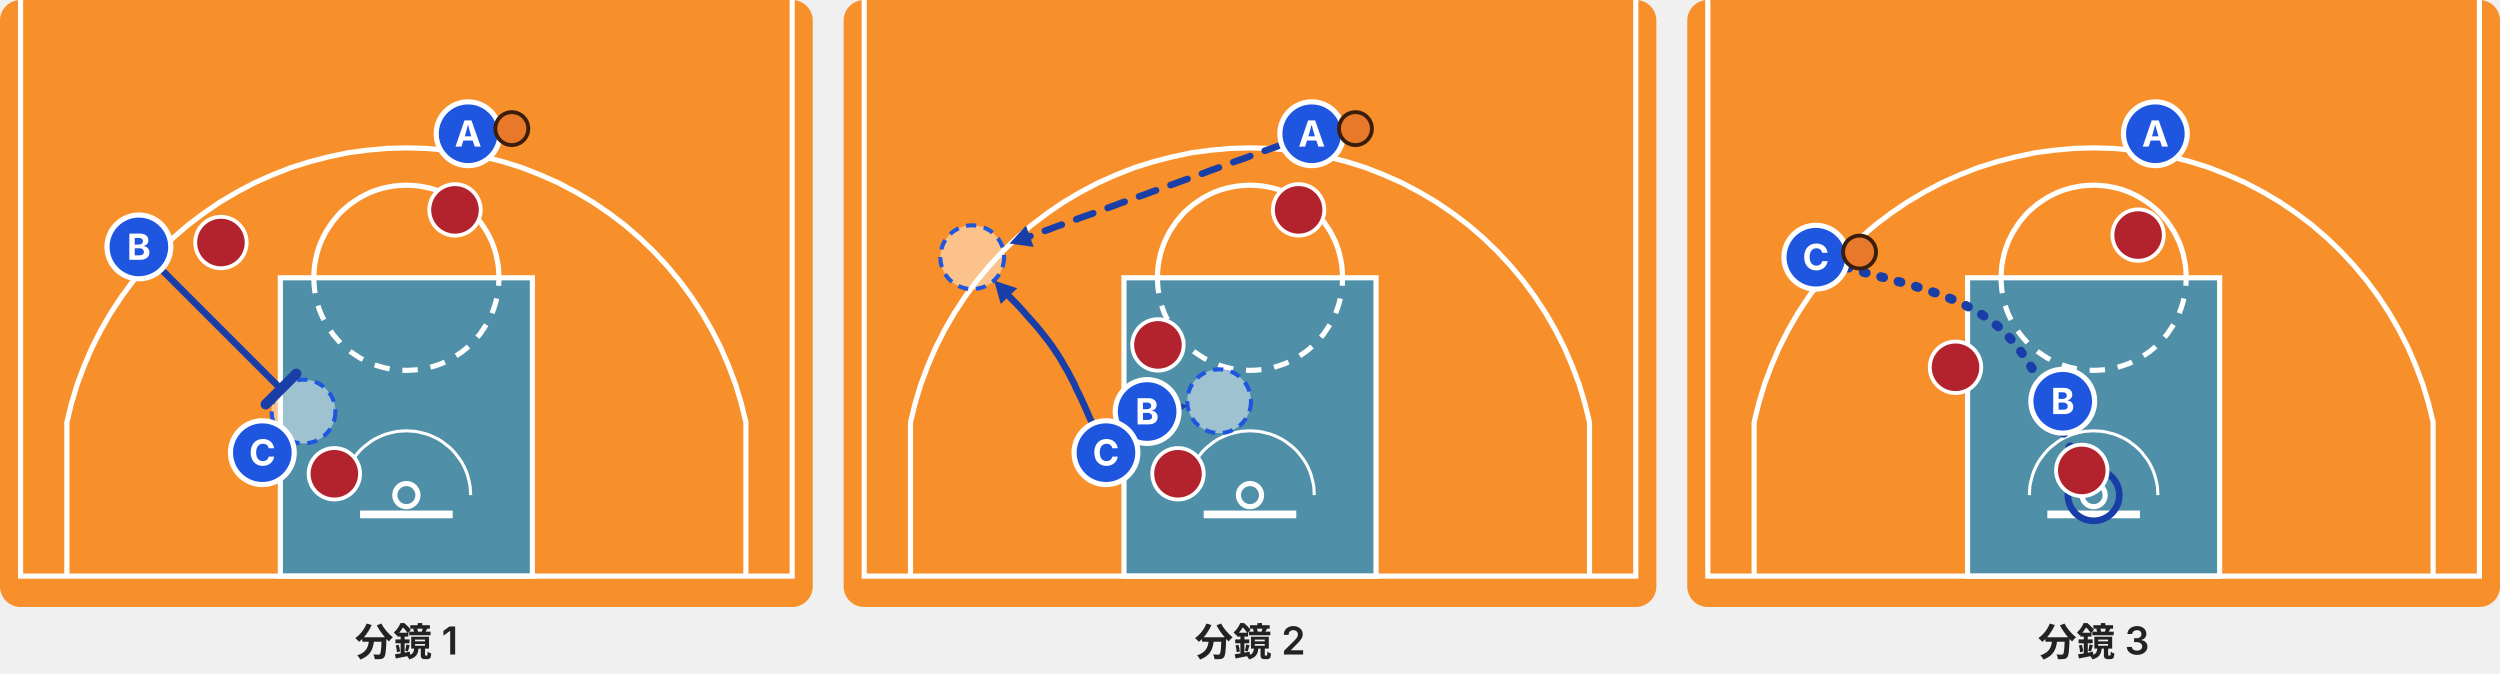
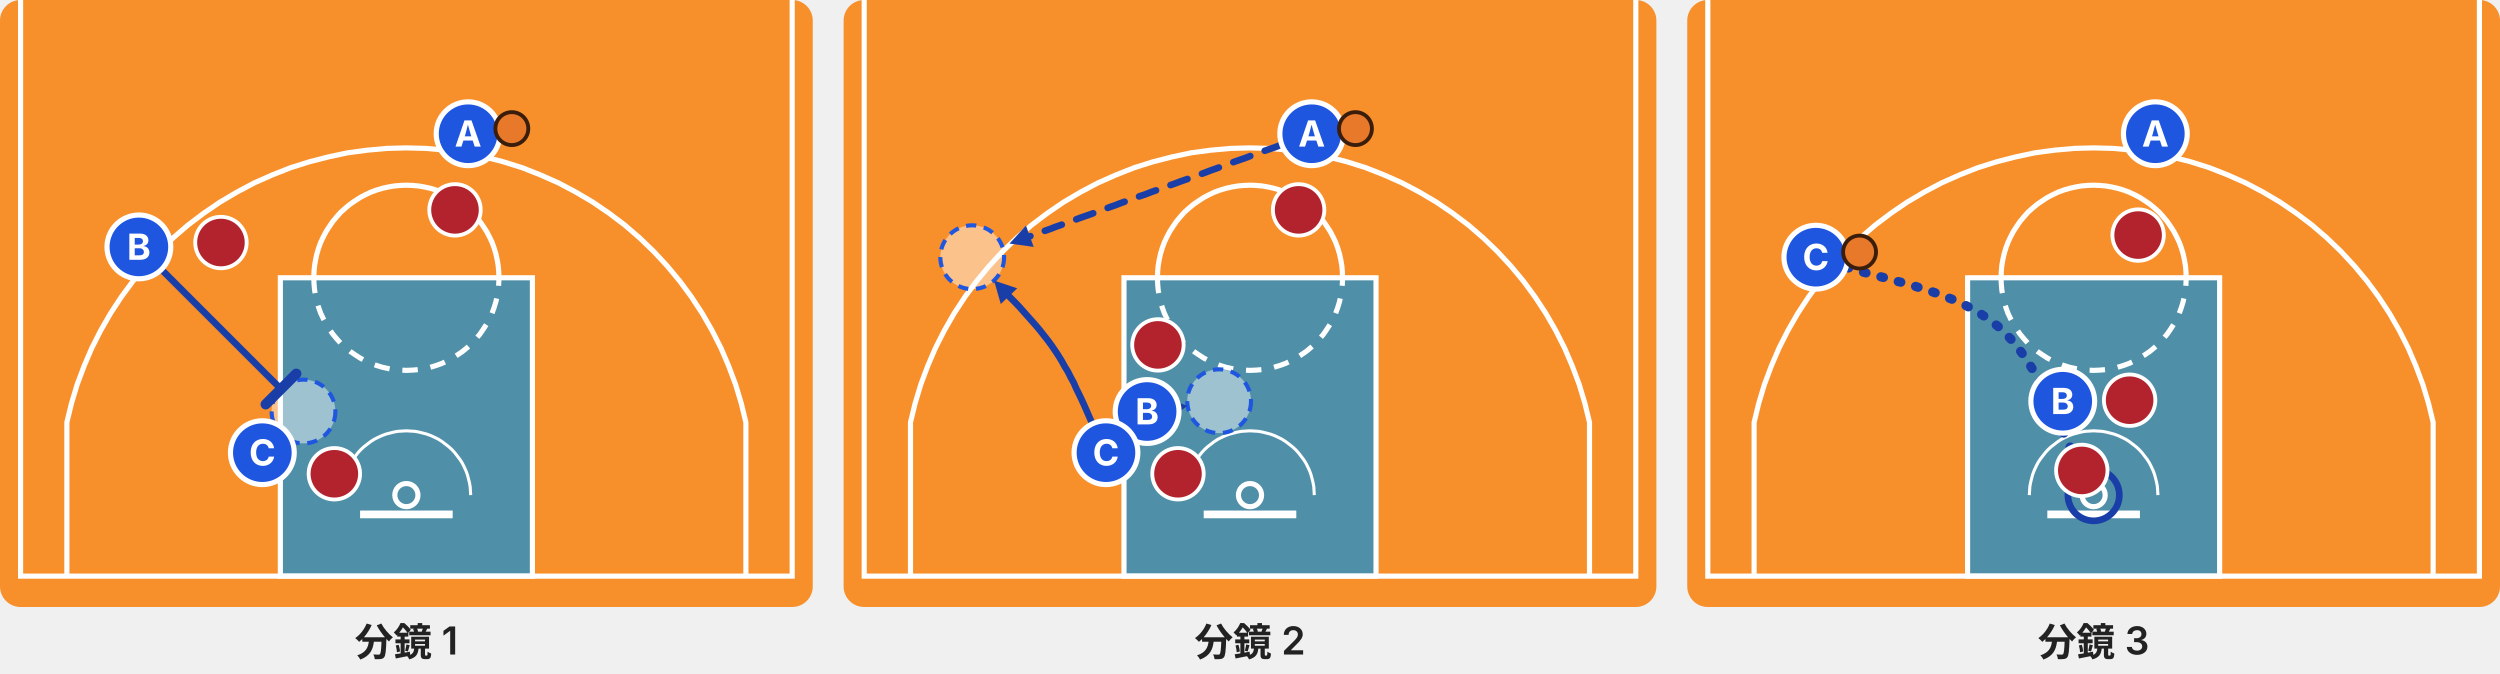
<svg xmlns="http://www.w3.org/2000/svg" viewBox="0 0 972.0 262.0" width="972.0" height="262.0" font-family="-apple-system, 'PingFang TC', 'Noto Sans TC', sans-serif">
  <g transform="translate(0,0)">
    <rect width="316.0" height="236.0" rx="8" fill="#f7902b" />
    <rect x="109.0" y="108.0" width="98.0" height="116.0" fill="#4f8fa8" stroke="#ffffff" stroke-width="2" />
    <polyline points="8.0,0.0 8.0,224.0 308.0,224.0 308.0,0.0" fill="none" stroke="#ffffff" stroke-width="2" />
    <polyline points="194.0,108.0 193.9,105.6 193.7,103.3 193.3,101.0 192.8,98.7 192.1,96.4 191.3,94.2 190.3,92.1 189.2,90.0 187.9,88.0 186.6,86.1 185.1,84.3 183.5,82.5 181.7,80.9 179.9,79.4 178.0,78.1 176.0,76.8 173.9,75.7 171.8,74.7 169.6,73.9 167.3,73.2 165.0,72.7 162.7,72.3 160.4,72.1 158.0,72.0 155.6,72.1 153.3,72.3 151.0,72.7 148.7,73.2 146.4,73.9 144.2,74.7 142.1,75.7 140.0,76.8 138.0,78.1 136.1,79.4 134.3,80.9 132.5,82.5 130.9,84.3 129.4,86.1 128.1,88.0 126.8,90.0 125.7,92.1 124.7,94.2 123.9,96.4 123.2,98.7 122.7,101.0 122.3,103.3 122.1,105.6 122.0,108.0" fill="none" stroke="#ffffff" stroke-width="2" />
    <polyline points="122.0,108.0 122.1,110.4 122.3,112.7 122.7,115.0 123.2,117.3 123.9,119.6 124.7,121.8 125.7,123.9 126.8,126.0 128.1,128.0 129.4,129.9 130.9,131.7 132.5,133.5 134.3,135.1 136.1,136.6 138.0,137.9 140.0,139.2 142.1,140.3 144.2,141.3 146.4,142.1 148.7,142.8 151.0,143.3 153.3,143.7 155.6,143.9 158.0,144.0 160.4,143.9 162.7,143.7 165.0,143.3 167.3,142.8 169.6,142.1 171.8,141.3 173.9,140.3 176.0,139.2 178.0,137.9 179.9,136.6 181.7,135.1 183.5,133.5 185.1,131.7 186.6,129.9 187.9,128.0 189.2,126.0 190.3,123.9 191.3,121.8 192.1,119.6 192.8,117.3 193.3,115.0 193.7,112.7 193.9,110.4 194.0,108.0" fill="none" stroke="#ffffff" stroke-width="2" stroke-dasharray="6 5" />
    <polyline points="290.0,224.0 290.0,164.2 288.2,156.8 286.0,149.5 283.3,142.3 280.3,135.3 276.8,128.4 273.0,121.8 268.8,115.4 264.3,109.3 259.4,103.4 254.2,97.8 248.7,92.5 242.9,87.5 236.8,82.9 230.5,78.6 223.9,74.7 217.1,71.1 210.1,68.0 203.0,65.2 195.7,62.9 188.3,61.0 180.8,59.4 173.3,58.4 165.6,57.7 158.0,57.5 150.4,57.7 142.7,58.4 135.2,59.4 127.7,61.0 120.3,62.9 113.0,65.2 105.9,68.0 98.9,71.1 92.1,74.7 85.5,78.6 79.2,82.9 73.1,87.5 67.3,92.5 61.8,97.8 56.6,103.4 51.7,109.3 47.2,115.4 43.0,121.8 39.2,128.4 35.7,135.3 32.7,142.3 30.0,149.5 27.8,156.8 26.0,164.2 26.0,224.0" fill="none" stroke="#ffffff" stroke-width="2" />
    <polyline points="183.0,192.5 182.9,190.9 182.8,189.2 182.5,187.6 182.1,186.0 181.7,184.5 181.1,182.9 180.4,181.4 179.7,180.0 178.8,178.6 177.8,177.3 176.8,176.0 175.7,174.8 174.5,173.7 173.2,172.7 171.9,171.7 170.5,170.8 169.1,170.1 167.6,169.4 166.0,168.8 164.5,168.4 162.9,168.0 161.3,167.7 159.6,167.6 158.0,167.5 156.4,167.6 154.7,167.7 153.1,168.0 151.5,168.4 150.0,168.8 148.4,169.4 146.9,170.1 145.5,170.8 144.1,171.7 142.8,172.7 141.5,173.7 140.3,174.8 139.2,176.0 138.2,177.3 137.2,178.6 136.3,180.0 135.6,181.4 134.9,182.9 134.3,184.5 133.9,186.0 133.5,187.6 133.2,189.2 133.1,190.9 133.0,192.5" fill="none" stroke="#ffffff" stroke-width="1.2" />
    <line x1="140.0" y1="200.0" x2="176.0" y2="200.0" stroke="#ffffff" stroke-width="3" />
    <circle cx="158.0" cy="192.5" r="4.5" fill="none" stroke="#ffffff" stroke-width="2" />
    <circle cx="118.0" cy="160.0" r="12.4" fill="#ffffff" fill-opacity="0.45" stroke="#1f56e0" stroke-width="1.6" stroke-dasharray="4 3" />
    <polyline points="62.8,104.8 64.4,106.4 66.1,108.1 67.8,109.8 69.6,111.6 71.3,113.3 73.0,115.0 74.8,116.8 76.5,118.5 78.2,120.2 79.9,121.9 81.7,123.7 83.4,125.4 85.1,127.1 86.9,128.9 88.6,130.6 90.3,132.3 92.1,134.1 93.8,135.8 95.5,137.5 97.2,139.2 99.0,141.0 100.7,142.7 102.4,144.4 104.2,146.2 105.9,147.9 107.6,149.6 109.2,151.2" fill="none" stroke="#1a3ea8" stroke-width="2.6" stroke-linecap="round" stroke-linejoin="round" />
    <line x1="115.2" y1="145.3" x2="103.3" y2="157.2" stroke="#1a3ea8" stroke-width="4" stroke-linecap="round" />
    <circle cx="176.9" cy="81.6" r="10.0" fill="#b3232d" stroke="#fff" stroke-width="1.5" />
    <circle cx="85.9" cy="94.3" r="10.0" fill="#b3232d" stroke="#fff" stroke-width="1.5" />
    <circle cx="130.0" cy="184.2" r="10.0" fill="#b3232d" stroke="#fff" stroke-width="1.5" />
    <circle cx="182.0" cy="52.0" r="12.4" fill="#1f56e0" stroke="#fff" stroke-width="2" />
    <text x="182.0" y="57.0" font-size="14" font-weight="700" fill="#fff" text-anchor="middle">A</text>
    <circle cx="54.0" cy="96.0" r="12.4" fill="#1f56e0" stroke="#fff" stroke-width="2" />
    <text x="54.0" y="101.0" font-size="14" font-weight="700" fill="#fff" text-anchor="middle">B</text>
    <circle cx="102.0" cy="176.0" r="12.4" fill="#1f56e0" stroke="#fff" stroke-width="2" />
    <text x="102.0" y="181.0" font-size="14" font-weight="700" fill="#fff" text-anchor="middle">C</text>
    <circle cx="199.0" cy="50.0" r="6.4" fill="#e8782a" stroke="#3b1d0b" stroke-width="1.5" />
    <text x="158.0" y="255.0" font-size="15" font-weight="600" fill="#222" text-anchor="middle">分鏡 1</text>
  </g>
  <g transform="translate(328,0)">
    <rect width="316.0" height="236.0" rx="8" fill="#f7902b" />
    <rect x="109.0" y="108.0" width="98.0" height="116.0" fill="#4f8fa8" stroke="#ffffff" stroke-width="2" />
    <polyline points="8.0,0.0 8.0,224.0 308.0,224.0 308.0,0.0" fill="none" stroke="#ffffff" stroke-width="2" />
    <polyline points="194.0,108.0 193.9,105.6 193.7,103.3 193.3,101.0 192.8,98.7 192.1,96.4 191.3,94.2 190.3,92.1 189.2,90.0 187.9,88.0 186.6,86.1 185.1,84.3 183.5,82.5 181.7,80.9 179.9,79.4 178.0,78.1 176.0,76.8 173.9,75.7 171.8,74.7 169.6,73.9 167.3,73.2 165.0,72.7 162.7,72.3 160.4,72.1 158.0,72.0 155.6,72.1 153.3,72.3 151.0,72.7 148.7,73.2 146.4,73.9 144.2,74.7 142.1,75.7 140.0,76.8 138.0,78.1 136.1,79.4 134.3,80.9 132.5,82.5 130.9,84.3 129.4,86.1 128.1,88.0 126.8,90.0 125.7,92.1 124.7,94.2 123.9,96.4 123.2,98.7 122.7,101.0 122.3,103.3 122.1,105.6 122.0,108.0" fill="none" stroke="#ffffff" stroke-width="2" />
    <polyline points="122.0,108.0 122.1,110.4 122.3,112.7 122.7,115.0 123.2,117.3 123.9,119.6 124.7,121.8 125.7,123.9 126.8,126.0 128.1,128.0 129.4,129.9 130.9,131.7 132.5,133.5 134.3,135.1 136.1,136.6 138.0,137.9 140.0,139.2 142.1,140.3 144.2,141.3 146.4,142.1 148.7,142.8 151.0,143.3 153.3,143.7 155.6,143.9 158.0,144.0 160.4,143.9 162.7,143.7 165.0,143.3 167.3,142.8 169.6,142.1 171.8,141.3 173.9,140.3 176.0,139.2 178.0,137.9 179.9,136.6 181.7,135.1 183.5,133.5 185.1,131.7 186.6,129.9 187.9,128.0 189.2,126.0 190.3,123.9 191.3,121.8 192.1,119.6 192.8,117.3 193.3,115.0 193.7,112.7 193.9,110.4 194.0,108.0" fill="none" stroke="#ffffff" stroke-width="2" stroke-dasharray="6 5" />
    <polyline points="290.0,224.0 290.0,164.2 288.2,156.8 286.0,149.5 283.3,142.3 280.3,135.3 276.8,128.4 273.0,121.8 268.8,115.4 264.3,109.3 259.4,103.4 254.2,97.8 248.7,92.5 242.9,87.5 236.8,82.9 230.5,78.6 223.9,74.7 217.1,71.1 210.1,68.0 203.0,65.2 195.7,62.9 188.3,61.0 180.8,59.4 173.3,58.4 165.6,57.7 158.0,57.5 150.4,57.7 142.7,58.4 135.2,59.4 127.7,61.0 120.3,62.9 113.0,65.2 105.9,68.0 98.9,71.1 92.1,74.7 85.5,78.6 79.2,82.9 73.1,87.5 67.3,92.5 61.8,97.8 56.6,103.4 51.7,109.3 47.2,115.4 43.0,121.8 39.2,128.4 35.7,135.3 32.7,142.3 30.0,149.5 27.8,156.8 26.0,164.2 26.0,224.0" fill="none" stroke="#ffffff" stroke-width="2" />
    <polyline points="183.0,192.5 182.9,190.9 182.8,189.2 182.5,187.6 182.1,186.0 181.7,184.5 181.1,182.9 180.4,181.4 179.7,180.0 178.8,178.6 177.8,177.3 176.8,176.0 175.7,174.8 174.5,173.7 173.2,172.7 171.9,171.7 170.5,170.8 169.1,170.1 167.6,169.4 166.0,168.8 164.5,168.4 162.9,168.0 161.3,167.7 159.6,167.6 158.0,167.5 156.4,167.6 154.7,167.7 153.1,168.0 151.5,168.4 150.0,168.8 148.4,169.4 146.9,170.1 145.5,170.8 144.1,171.7 142.8,172.7 141.5,173.7 140.3,174.8 139.2,176.0 138.2,177.3 137.2,178.6 136.3,180.0 135.6,181.4 134.9,182.9 134.3,184.5 133.9,186.0 133.5,187.6 133.2,189.2 133.1,190.9 133.0,192.5" fill="none" stroke="#ffffff" stroke-width="1.2" />
    <line x1="140.0" y1="200.0" x2="176.0" y2="200.0" stroke="#ffffff" stroke-width="3" />
    <circle cx="158.0" cy="192.5" r="4.5" fill="none" stroke="#ffffff" stroke-width="2" />
    <circle cx="50.0" cy="100.0" r="12.4" fill="#ffffff" fill-opacity="0.45" stroke="#1f56e0" stroke-width="1.6" stroke-dasharray="4 3" />
    <circle cx="146.0" cy="156.0" r="12.4" fill="#ffffff" fill-opacity="0.45" stroke="#1f56e0" stroke-width="1.6" stroke-dasharray="4 3" />
    <polyline points="96.8,164.8 96.7,164.7 95.7,162.5 94.7,160.2 93.7,157.9 92.7,155.7 91.6,153.4 90.5,151.2 89.5,148.9 88.3,146.7 87.2,144.5 85.9,142.4 84.7,140.2 83.4,138.1 82.0,136.0 80.7,134.1 79.3,132.2 77.8,130.3 76.3,128.4 74.8,126.6 73.2,124.8 71.6,123.0 70.0,121.2 68.4,119.4 66.7,117.6 65.0,115.9 63.3,114.1 63.2,114.0" fill="none" stroke="#1a3ea8" stroke-width="2.6" stroke-linecap="round" stroke-linejoin="round" />
    <polygon points="58.5,109.1 61.1,118.2 67.5,112.1" fill="#1a3ea8" />
    <polyline points="" fill="none" stroke="#1a3ea8" stroke-width="2.6" stroke-linecap="round" stroke-linejoin="round" />
    <polygon points="133.7,157.8 124.8,154.6 126.0,163.3" fill="#1a3ea8" />
    <polyline points="170.3,56.2 168.1,57.1 165.8,57.9 163.5,58.7 161.2,59.6 158.8,60.4 156.5,61.3 154.2,62.1 151.9,62.9 149.6,63.8 147.3,64.6 144.9,65.5 142.6,66.3 140.3,67.2 138.0,68.0 135.7,68.8 133.4,69.7 131.1,70.5 128.7,71.4 126.4,72.2 124.1,73.1 121.8,73.9 119.5,74.7 117.2,75.6 114.8,76.4 112.5,77.3 110.2,78.1 107.9,78.9 105.6,79.8 103.3,80.6 100.9,81.5 98.6,82.3 96.3,83.2 94.0,84.0 91.7,84.8 89.4,85.7 87.1,86.5 84.7,87.4 82.4,88.2 80.1,89.1 77.8,89.9 75.5,90.7 73.2,91.6 70.9,92.4" fill="none" stroke="#1a3ea8" stroke-width="2.6" stroke-linecap="round" stroke-linejoin="round" stroke-dasharray="7 6" />
    <polygon points="64.5,94.7 73.9,96.0 70.9,87.7" fill="#1a3ea8" />
    <circle cx="176.9" cy="81.6" r="10.0" fill="#b3232d" stroke="#fff" stroke-width="1.5" />
    <circle cx="122.2" cy="134.1" r="10.0" fill="#b3232d" stroke="#fff" stroke-width="1.5" />
    <circle cx="130.0" cy="184.2" r="10.0" fill="#b3232d" stroke="#fff" stroke-width="1.5" />
    <circle cx="182.0" cy="52.0" r="12.4" fill="#1f56e0" stroke="#fff" stroke-width="2" />
    <text x="182.0" y="57.0" font-size="14" font-weight="700" fill="#fff" text-anchor="middle">A</text>
    <circle cx="118.0" cy="160.0" r="12.4" fill="#1f56e0" stroke="#fff" stroke-width="2" />
    <text x="118.0" y="165.0" font-size="14" font-weight="700" fill="#fff" text-anchor="middle">B</text>
    <circle cx="102.0" cy="176.0" r="12.4" fill="#1f56e0" stroke="#fff" stroke-width="2" />
    <text x="102.0" y="181.0" font-size="14" font-weight="700" fill="#fff" text-anchor="middle">C</text>
    <circle cx="199.0" cy="50.0" r="6.4" fill="#e8782a" stroke="#3b1d0b" stroke-width="1.5" />
    <text x="158.0" y="255.0" font-size="15" font-weight="600" fill="#222" text-anchor="middle">分鏡 2</text>
  </g>
  <g transform="translate(656,0)">
    <rect width="316.0" height="236.0" rx="8" fill="#f7902b" />
    <rect x="109.0" y="108.0" width="98.0" height="116.0" fill="#4f8fa8" stroke="#ffffff" stroke-width="2" />
    <polyline points="8.0,0.0 8.0,224.0 308.0,224.0 308.0,0.0" fill="none" stroke="#ffffff" stroke-width="2" />
    <polyline points="194.0,108.0 193.9,105.6 193.7,103.3 193.3,101.0 192.8,98.7 192.1,96.4 191.3,94.2 190.3,92.1 189.2,90.0 187.9,88.0 186.6,86.1 185.1,84.3 183.5,82.5 181.7,80.9 179.9,79.4 178.0,78.1 176.0,76.8 173.9,75.7 171.8,74.7 169.6,73.9 167.3,73.2 165.0,72.7 162.7,72.3 160.4,72.1 158.0,72.0 155.6,72.1 153.3,72.3 151.0,72.7 148.7,73.2 146.4,73.9 144.2,74.7 142.1,75.7 140.0,76.8 138.0,78.1 136.1,79.4 134.3,80.9 132.5,82.5 130.9,84.3 129.4,86.1 128.1,88.0 126.8,90.0 125.7,92.1 124.7,94.2 123.9,96.4 123.2,98.7 122.7,101.0 122.3,103.3 122.1,105.6 122.0,108.0" fill="none" stroke="#ffffff" stroke-width="2" />
    <polyline points="122.0,108.0 122.1,110.4 122.3,112.7 122.7,115.0 123.2,117.3 123.9,119.6 124.7,121.8 125.7,123.9 126.8,126.0 128.1,128.0 129.4,129.9 130.9,131.7 132.5,133.5 134.3,135.1 136.1,136.6 138.0,137.9 140.0,139.2 142.1,140.3 144.2,141.3 146.4,142.1 148.7,142.8 151.0,143.3 153.3,143.7 155.6,143.9 158.0,144.0 160.4,143.9 162.7,143.7 165.0,143.3 167.3,142.8 169.6,142.1 171.8,141.3 173.9,140.3 176.0,139.2 178.0,137.9 179.9,136.6 181.7,135.1 183.5,133.5 185.1,131.7 186.6,129.9 187.9,128.0 189.2,126.0 190.3,123.9 191.3,121.8 192.1,119.6 192.8,117.3 193.3,115.0 193.7,112.7 193.9,110.4 194.0,108.0" fill="none" stroke="#ffffff" stroke-width="2" stroke-dasharray="6 5" />
    <polyline points="290.0,224.0 290.0,164.2 288.2,156.8 286.0,149.5 283.3,142.3 280.3,135.3 276.8,128.4 273.0,121.8 268.8,115.4 264.3,109.3 259.4,103.4 254.2,97.8 248.7,92.5 242.9,87.5 236.8,82.9 230.5,78.6 223.9,74.7 217.1,71.1 210.1,68.0 203.0,65.2 195.7,62.9 188.3,61.0 180.8,59.4 173.3,58.4 165.6,57.7 158.0,57.5 150.4,57.7 142.7,58.4 135.2,59.4 127.7,61.0 120.3,62.9 113.0,65.2 105.9,68.0 98.9,71.1 92.1,74.7 85.5,78.6 79.2,82.9 73.1,87.5 67.3,92.5 61.8,97.8 56.6,103.4 51.7,109.3 47.2,115.4 43.0,121.8 39.2,128.4 35.7,135.3 32.7,142.3 30.0,149.5 27.8,156.8 26.0,164.2 26.0,224.0" fill="none" stroke="#ffffff" stroke-width="2" />
    <polyline points="183.0,192.5 182.9,190.9 182.8,189.2 182.5,187.6 182.1,186.0 181.7,184.5 181.1,182.9 180.4,181.4 179.7,180.0 178.8,178.6 177.8,177.3 176.8,176.0 175.7,174.8 174.5,173.7 173.2,172.7 171.9,171.7 170.5,170.8 169.1,170.1 167.6,169.4 166.0,168.8 164.5,168.4 162.9,168.0 161.3,167.7 159.6,167.6 158.0,167.5 156.4,167.6 154.7,167.7 153.1,168.0 151.5,168.4 150.0,168.8 148.4,169.4 146.9,170.1 145.5,170.8 144.1,171.7 142.8,172.7 141.5,173.7 140.3,174.8 139.2,176.0 138.2,177.3 137.2,178.6 136.3,180.0 135.6,181.4 134.9,182.9 134.3,184.5 133.9,186.0 133.5,187.6 133.2,189.2 133.1,190.9 133.0,192.5" fill="none" stroke="#ffffff" stroke-width="1.2" />
    <line x1="140.0" y1="200.0" x2="176.0" y2="200.0" stroke="#ffffff" stroke-width="3" />
    <circle cx="158.0" cy="192.5" r="4.5" fill="none" stroke="#ffffff" stroke-width="2" />
    <polyline points="61.8,103.9 64.2,104.6 66.6,105.3 69.1,106.0 71.5,106.6 74.0,107.3 76.4,107.9 78.9,108.6 81.3,109.3 83.8,109.9 86.2,110.6 88.6,111.3 91.0,112.1 93.4,112.8 95.7,113.6 98.0,114.4 100.3,115.3 102.6,116.2 104.8,117.1 107.0,118.1 109.1,119.2 111.1,120.3 113.2,121.4 115.1,122.7 117.0,124.0 118.9,125.4 120.7,126.8 122.4,128.3 124.0,130.0 125.6,131.6 127.1,133.4 128.6,135.2 130.0,137.1 131.3,139.0 132.7,141.0 133.9,143.0 135.2,145.1 136.4,147.2 137.5,149.4 138.7,151.6 139.8,153.8 140.9,156.1 141.9,158.4 143.0,160.7 144.0,163.0 145.1,165.3 146.1,167.6 147.1,169.9 148.2,172.3 149.2,174.6 150.2,176.9 151.3,179.2 152.3,181.5 153.4,183.6" fill="none" stroke="#1a3ea8" stroke-width="3.6" stroke-linecap="round" stroke-linejoin="round" stroke-dasharray="1 6" />
    <circle cx="158.0" cy="192.5" r="10.0" fill="none" stroke="#1a3ea8" stroke-width="2.6" />
    <circle cx="175.3" cy="91.4" r="10.0" fill="#b3232d" stroke="#fff" stroke-width="1.5" />
-     <circle cx="104.3" cy="142.8" r="10.0" fill="#b3232d" stroke="#fff" stroke-width="1.5" />
+     <circle cx="172.0" cy="155.6" r="10.0" fill="#b3232d" stroke="#fff" stroke-width="1.5" />
    <circle cx="153.4" cy="182.9" r="10.0" fill="#b3232d" stroke="#fff" stroke-width="1.5" />
    <circle cx="182.0" cy="52.0" r="12.4" fill="#1f56e0" stroke="#fff" stroke-width="2" />
    <text x="182.0" y="57.0" font-size="14" font-weight="700" fill="#fff" text-anchor="middle">A</text>
    <circle cx="146.0" cy="156.0" r="12.4" fill="#1f56e0" stroke="#fff" stroke-width="2" />
    <text x="146.0" y="161.0" font-size="14" font-weight="700" fill="#fff" text-anchor="middle">B</text>
    <circle cx="50.0" cy="100.0" r="12.4" fill="#1f56e0" stroke="#fff" stroke-width="2" />
    <text x="50.0" y="105.0" font-size="14" font-weight="700" fill="#fff" text-anchor="middle">C</text>
    <circle cx="67.0" cy="98.0" r="6.4" fill="#e8782a" stroke="#3b1d0b" stroke-width="1.5" />
    <text x="158.0" y="255.0" font-size="15" font-weight="600" fill="#222" text-anchor="middle">分鏡 3</text>
  </g>
</svg>
